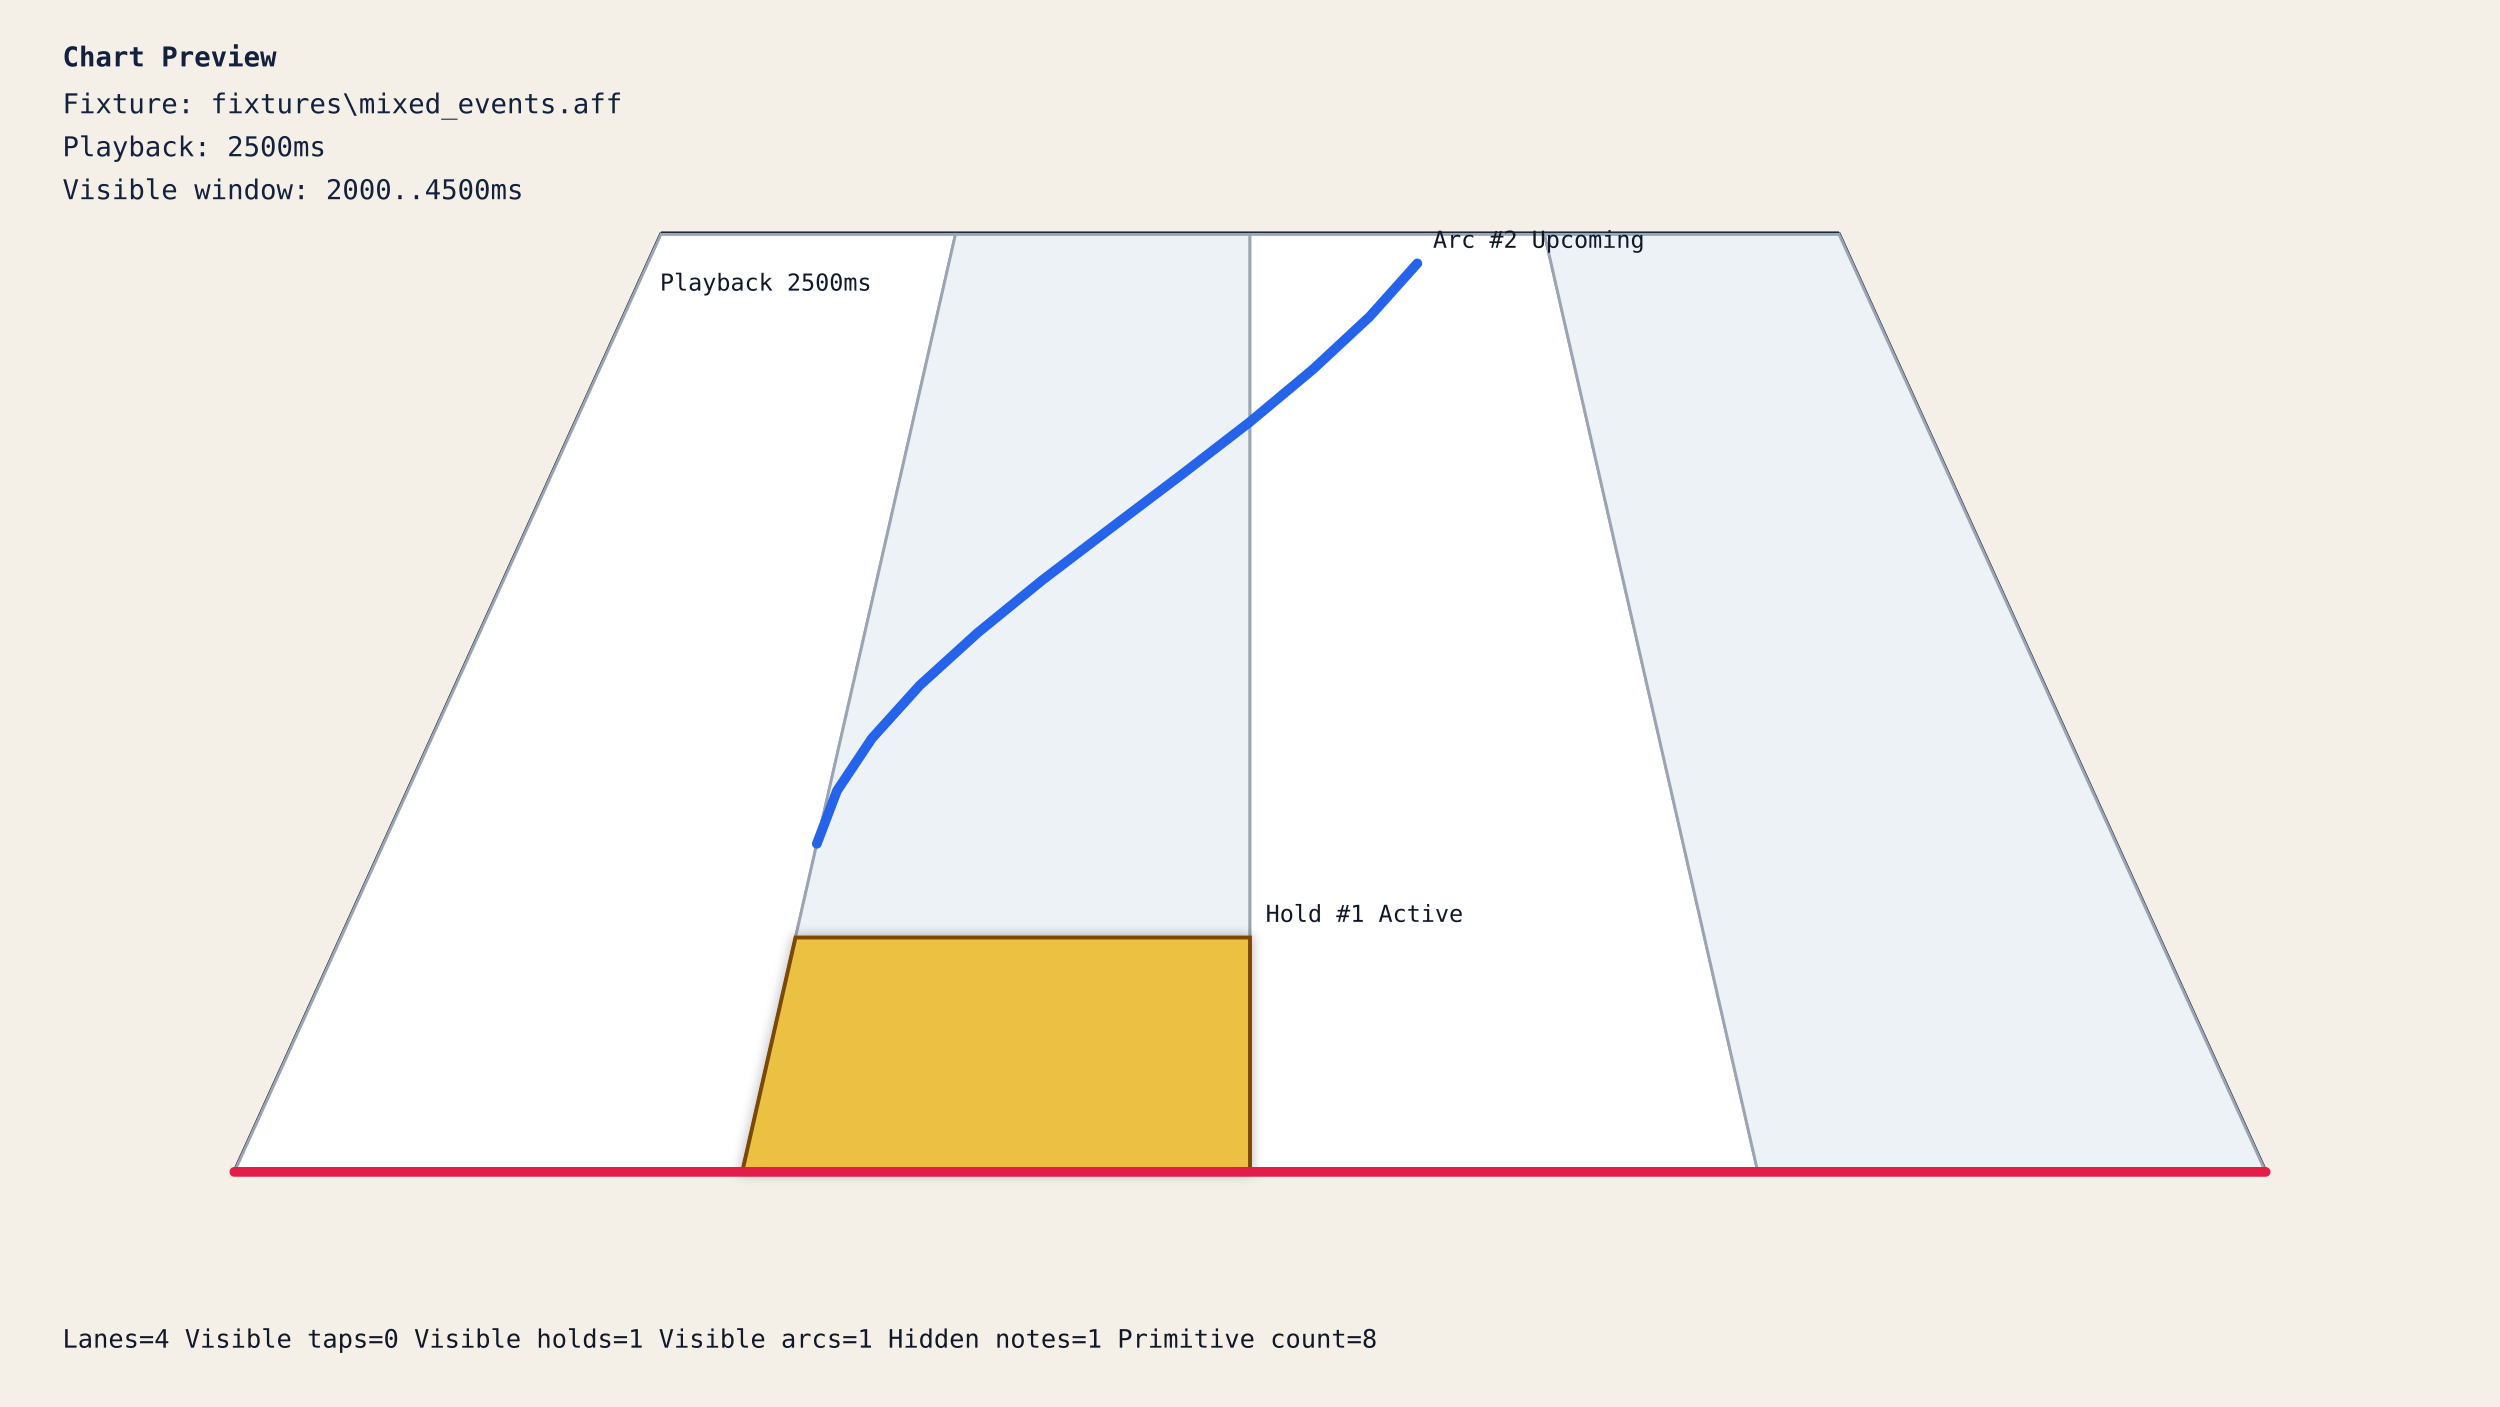
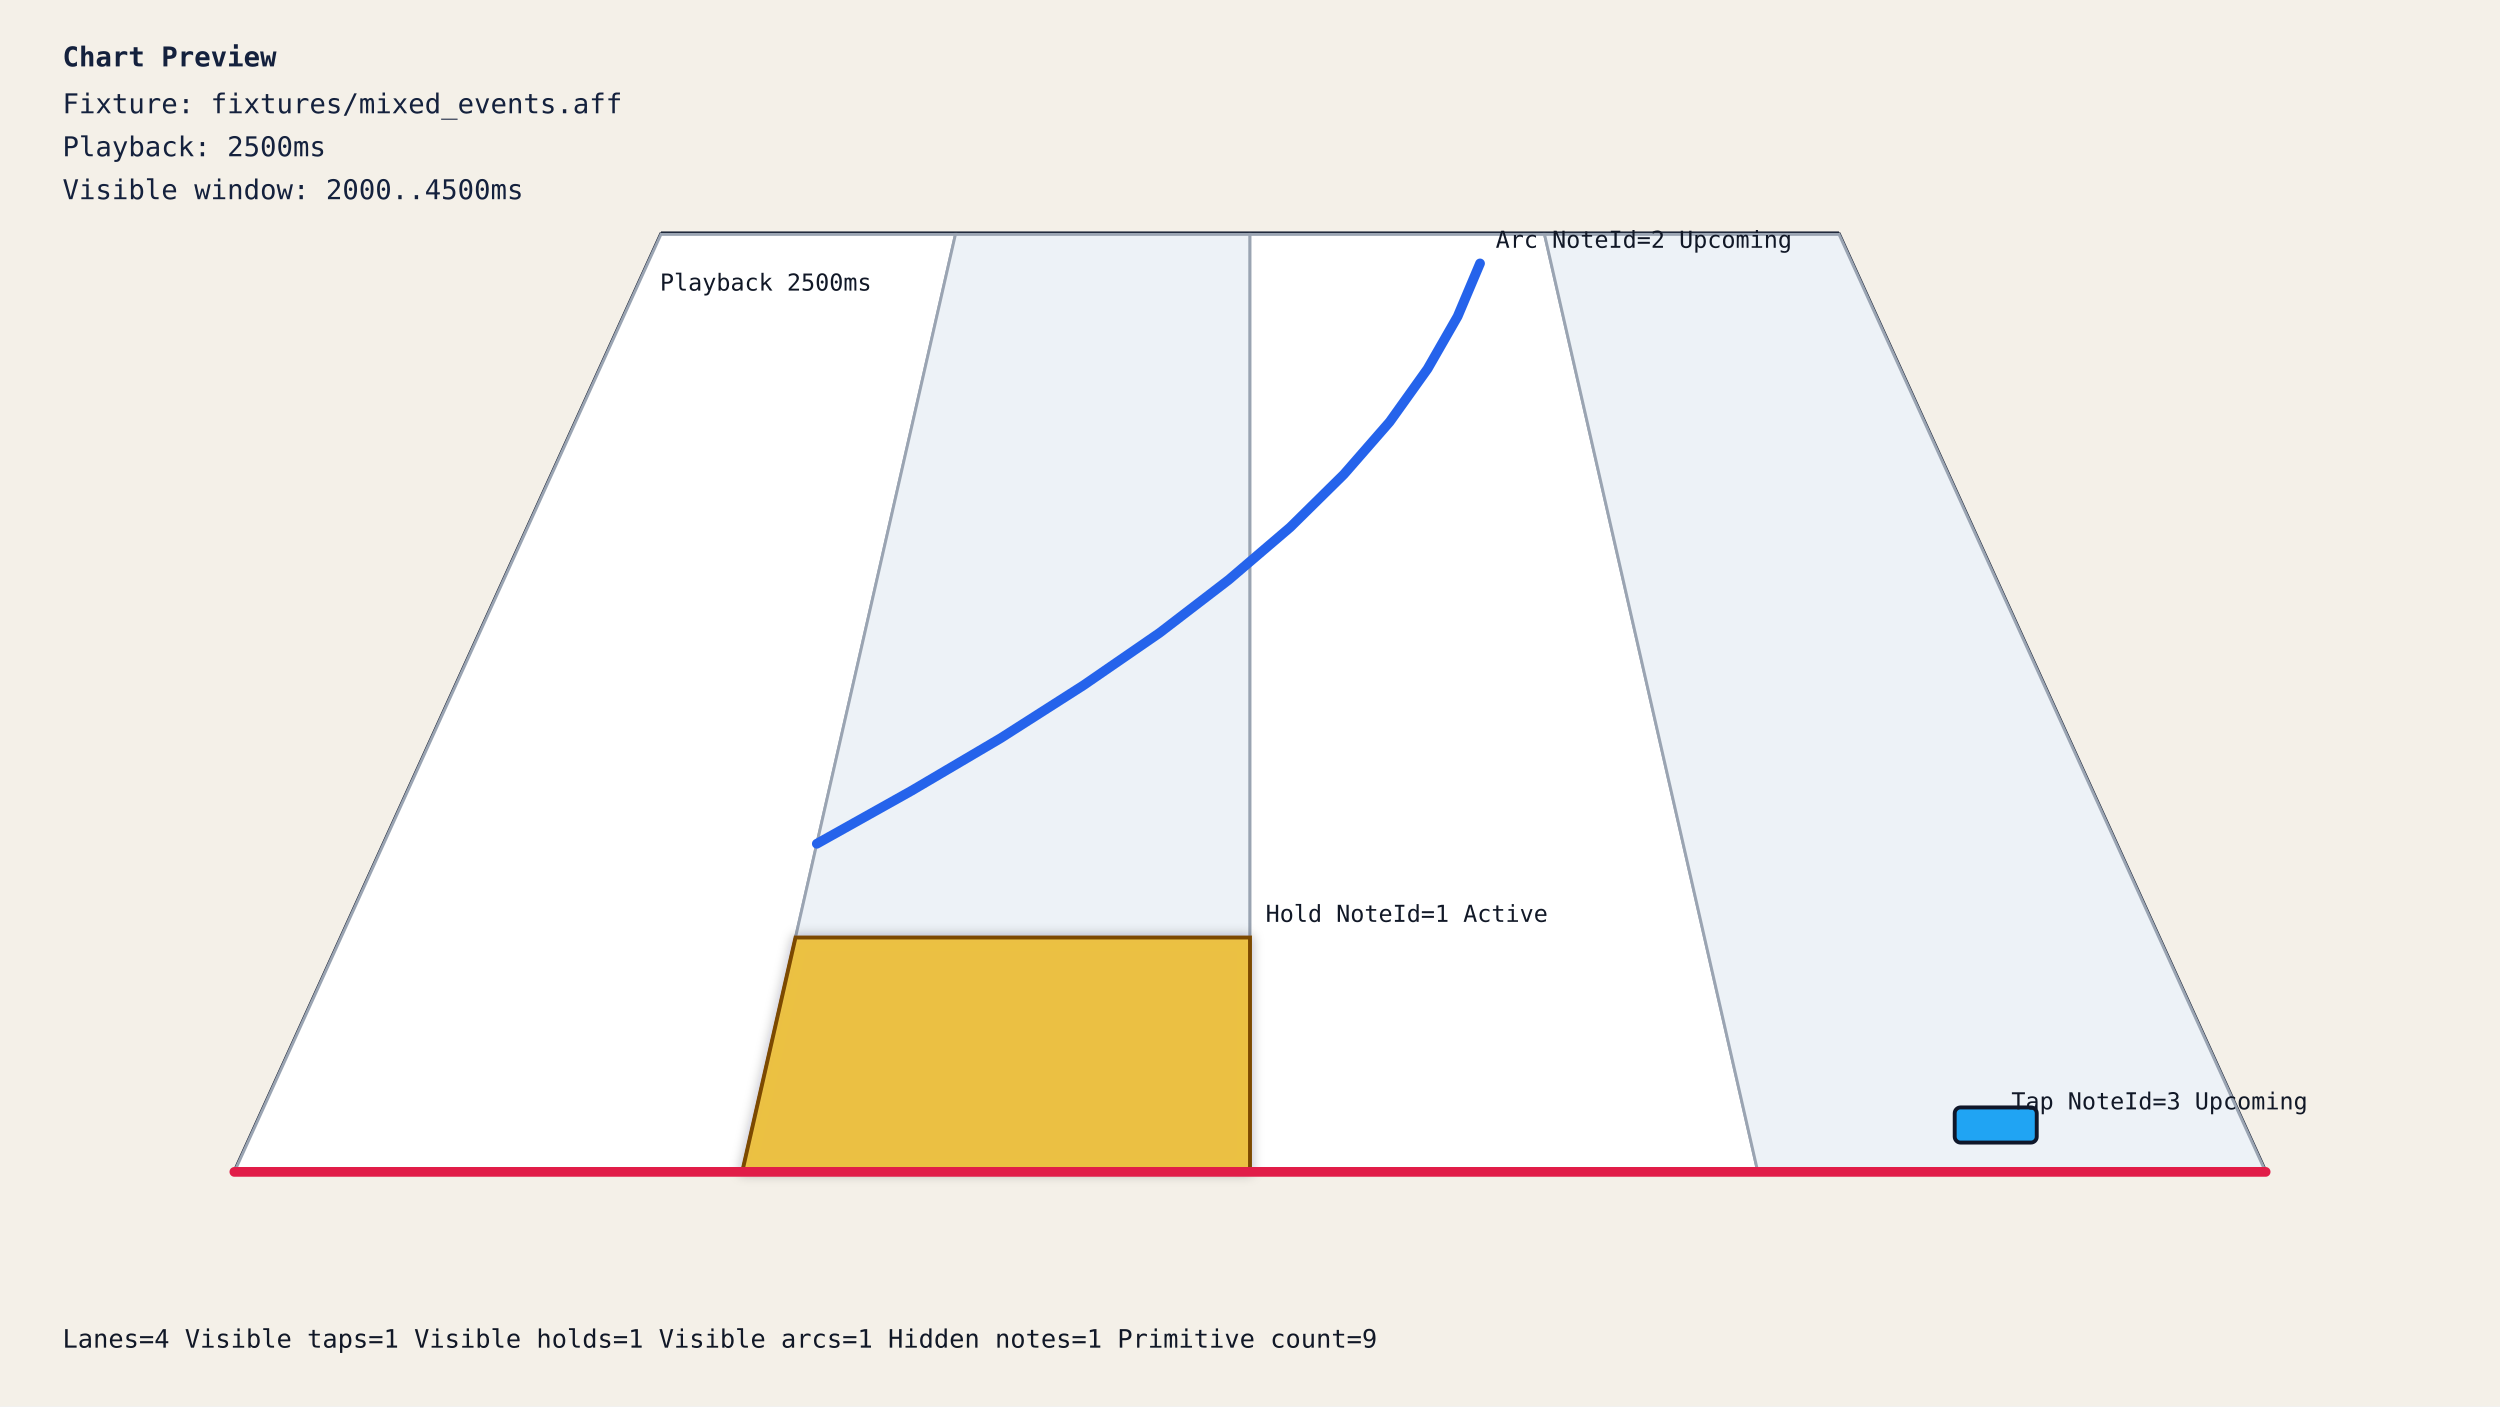
<svg xmlns="http://www.w3.org/2000/svg" width="1280" height="720" viewBox="0 0 1280 720" role="img" aria-label="Arcaea Viewer static chart preview">
  <style>text{font-family:Consolas,monospace;font-size:14px;fill:#14213d}.small{font-size:12px}.playfield{fill:#f7f8fc;stroke:#172033;stroke-width:2}.lane{fill:#ffffff;stroke:#9aa4b2;stroke-width:1.5}.lane.alt{fill:#edf2f7}.timing{stroke:#6b7280;stroke-width:2;stroke-dasharray:6 5}.judgement{stroke:#e11d48;stroke-width:5;stroke-linecap:round}.horizon{stroke:#172033;stroke-width:3}.tap{fill:#20a4f3;stroke:#0f172a;stroke-width:2}.hold{fill:#f7b801;fill-opacity:.65;stroke:#7c4a03;stroke-width:2}.arc-blue{fill:none;stroke:#2563eb;stroke-width:5;stroke-linecap:round;stroke-linejoin:round}.arc-red{fill:none;stroke:#dc2626;stroke-width:5;stroke-linecap:round;stroke-linejoin:round}.arc-green{fill:none;stroke:#16a34a;stroke-width:5;stroke-linecap:round;stroke-linejoin:round}.passed{opacity:.55}.active{filter:url(#activeGlow)}.label{fill:#111827;font-size:12px}.summary{fill:#111827;font-size:13px}</style>
  <defs>
    <filter id="activeGlow">
      <feDropShadow dx="0" dy="0" stdDeviation="3" flood-color="#111827" flood-opacity="0.35" />
    </filter>
  </defs>
  <rect width="100%" height="100%" fill="#f4f0e8" />
  <text id="preview-title" x="32" y="34" font-size="22" font-weight="700">Chart Preview</text>
-   <text id="fixture-name" x="32" y="58">Fixture: fixtures\mixed_events.aff</text>
+   <text id="fixture-name" x="32" y="58">Fixture: fixtures/mixed_events.aff</text>
  <text id="playback-time" x="32" y="80">Playback: 2500ms</text>
  <text id="visible-window" x="32" y="102">Visible window: 2000..4500ms</text>
  <g id="playfield" data-viewport="1280x720">
    <polygon id="playfield-surface" class="playfield" points="120.00,600.00 1160.00,600.00 941.60,120.00 338.40,120.00" />
    <line id="horizon" class="horizon" x1="338.40" y1="120.00" x2="941.60" y2="120.00" />
    <polygon id="lane-1" class="lane" data-layer="10" points="120.00,600.00 380.00,600.00 489.20,120.00 338.40,120.00" />
    <polygon id="lane-2" class="lane alt" data-layer="10" points="380.00,600.00 640.00,600.00 640.00,120.00 489.20,120.00" />
    <polygon id="lane-3" class="lane" data-layer="10" points="640.00,600.00 900.00,600.00 790.80,120.00 640.00,120.00" />
    <polygon id="lane-4" class="lane alt" data-layer="10" points="900.00,600.00 1160.00,600.00 941.60,120.00 790.80,120.00" />
    <polygon id="note-1-hold" class="hold active" data-note-id="1" data-layer="30" data-state="Active" data-clipped-judgement="true" data-clipped-horizon="false" points="380.00,600.00 640.00,600.00 640.00,480.00 407.30,480.00" />
-     <text class="label" x="648.00" y="472.00">Hold #1 Active</text>
-     <polyline id="note-2-arc" class="arc-blue upcoming" data-note-id="2" data-layer="40" data-state="Upcoming" data-curve="SineInOut" data-color="Blue" data-trace="false" data-samples="12" points="418.22,432.00 428.53,404.88 446.45,378.00 470.94,350.88 500.55,324.00 533.86,296.88 569.23,270.00 605.13,242.88 640.00,216.00 672.48,188.88 701.37,162.00 725.66,134.88" />
-     <text class="label" x="733.66" y="126.88">Arc #2 Upcoming</text>
-     <line id="judgement-line" class="judgement" data-layer="60" x1="120.00" y1="600.00" x2="1160.00" y2="600.00" />
+     <text class="label" x="648.00" y="472.00">Hold NoteId=1 Active</text>
+     <polyline id="note-2-arc" class="arc-blue upcoming" data-note-id="2" data-layer="40" data-state="Upcoming" data-curve="SineInOut" data-color="Blue" data-trace="false" data-samples="12" points="418.22,432.00 466.66,404.88 512.25,378.00 554.72,350.88 593.73,324.00 629.07,296.88 660.55,270.00 688.05,242.88 711.51,216.00 730.90,188.88 746.31,162.00 757.77,134.88" />
+     <text class="label" x="765.77" y="126.88">Arc NoteId=2 Upcoming</text>
+     <rect id="note-3-tap" class="tap upcoming" data-note-id="3" data-layer="50" data-state="Upcoming" x="1000.81" y="567.00" width="42" height="18" rx="3" />
+     <text class="label" x="1029.81" y="568.00">Tap NoteId=3 Upcoming</text>
+     <line id="judgement-line" class="judgement" data-layer="60" data-playback-cursor="true" x1="120.00" y1="600.00" x2="1160.00" y2="600.00" />
    <text class="label" data-layer="70" x="337.88" y="148.80">Playback 2500ms</text>
  </g>
  <g id="debug-summary">
-     <text class="summary" x="32" y="690">Lanes=4 Visible taps=0 Visible holds=1 Visible arcs=1 Hidden notes=1 Primitive count=8</text>
+     <text class="summary" x="32" y="690">Lanes=4 Visible taps=1 Visible holds=1 Visible arcs=1 Hidden notes=1 Primitive count=9</text>
  </g>
</svg>
